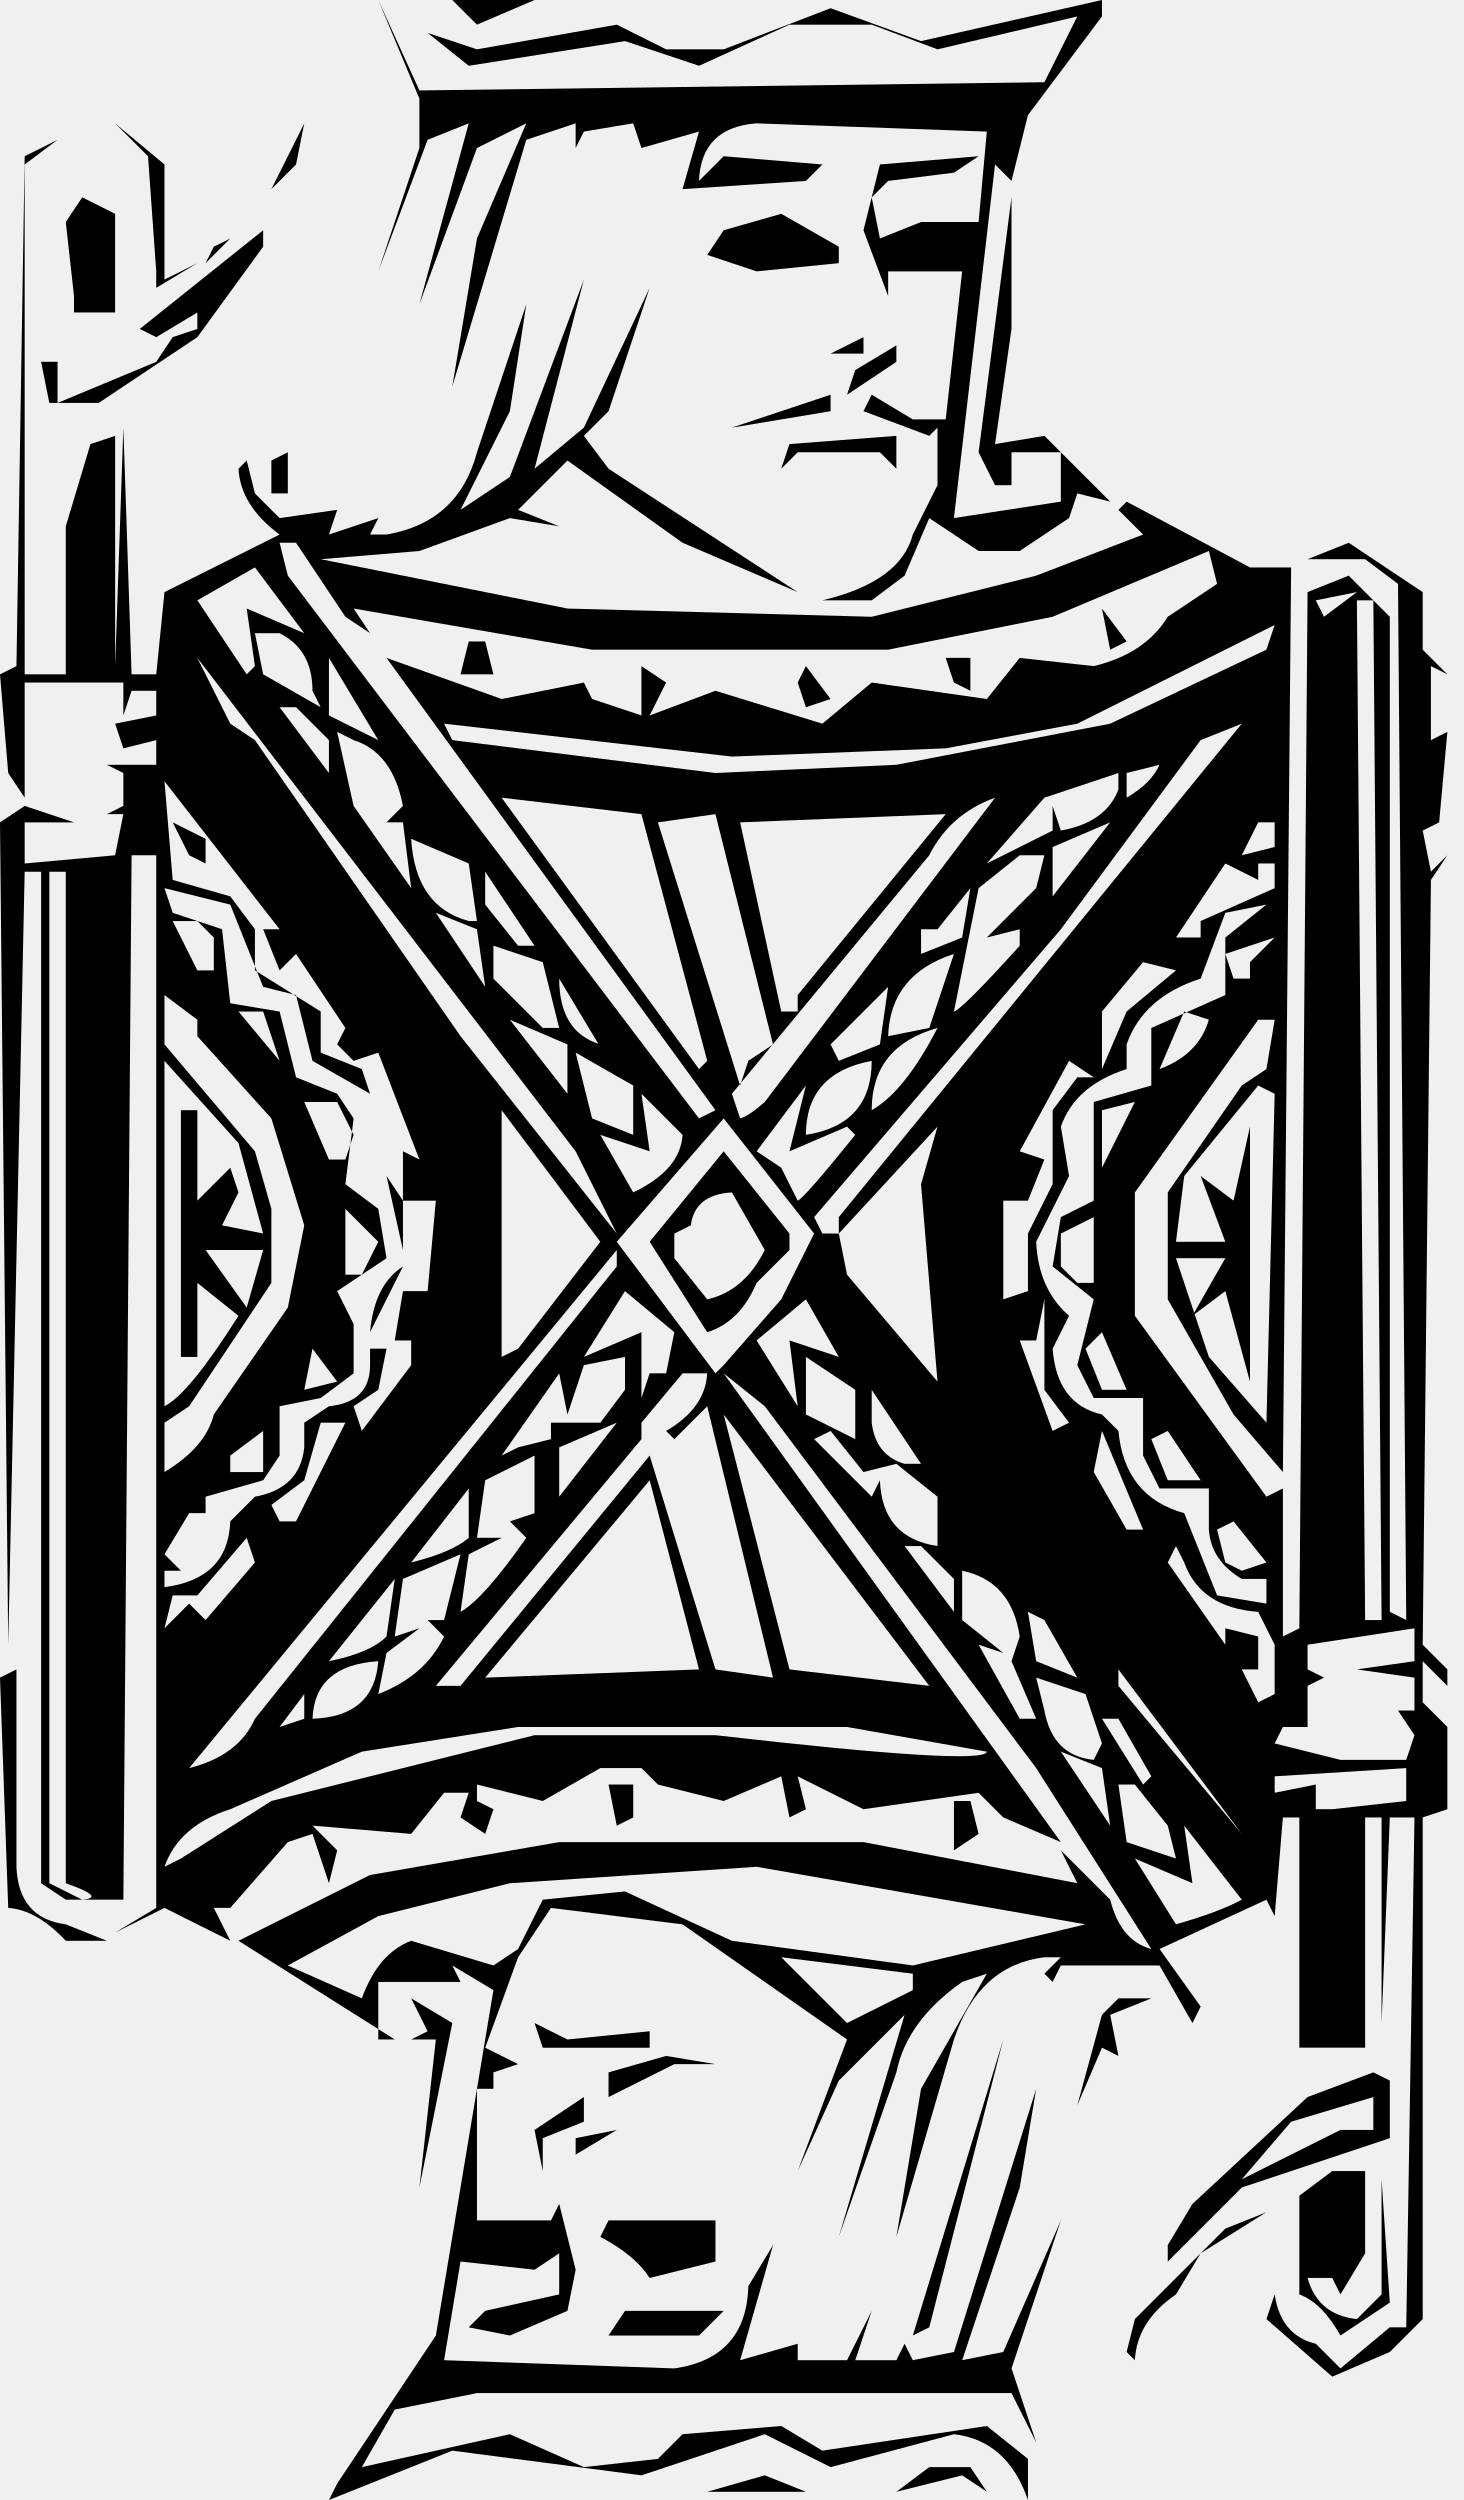
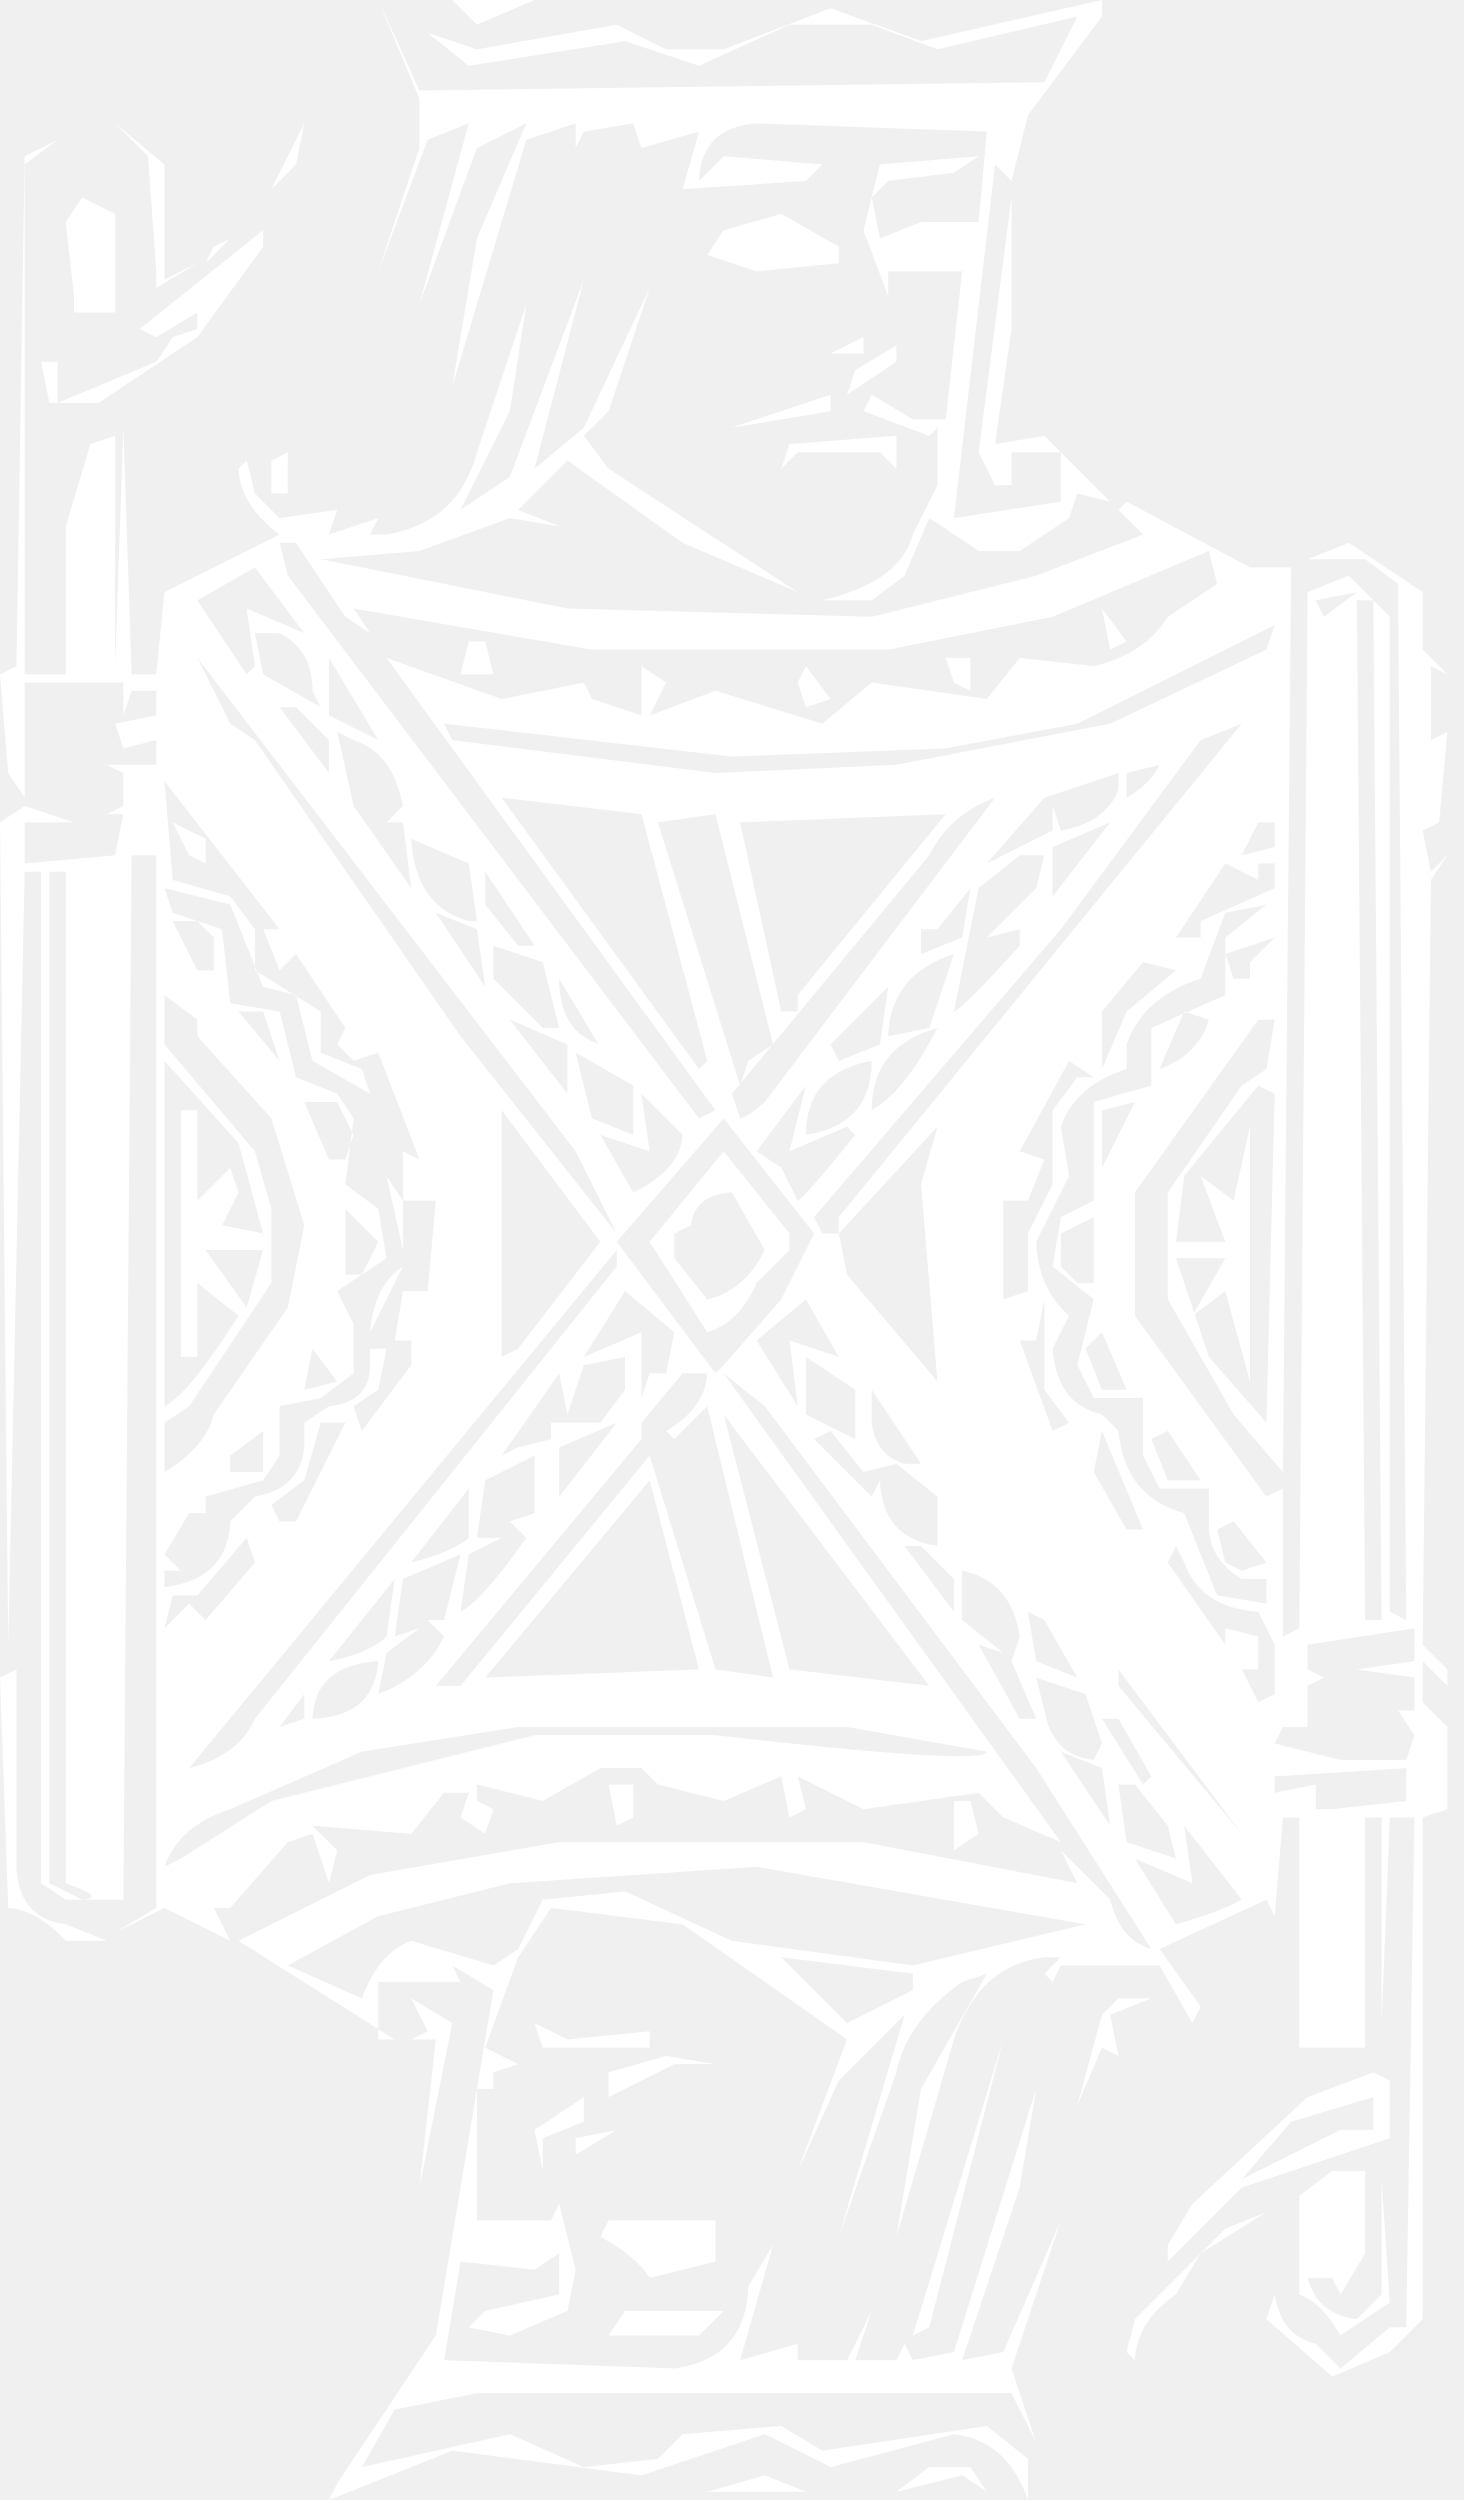
- <svg xmlns="http://www.w3.org/2000/svg" version="1.1" width="712" height="1216">
+ <svg xmlns="http://www.w3.org/2000/svg" version="1.1" width="712" height="1216" fill="#fff">
  <path d="M160 1216l59.999 -23.998l92 12l60 -20l32 16l60 -16c17.333 2 29.333 12.667 36 32v-20l-20 -16l-80 12l-20 -12l-48 4l-12 12l-36 4l-36 -16l-72 16l16 -28l40 -8h260l12 24l-12 -36l24 -72l-28 64l-20 4l28 -84l8 -48l-40 128l-20 4l-4 -8l-4 8h-20l8 -24l-12 24h-24     v-8l-28 8l16 -56l-12 20c-0.667 23.333 -12.667 36.666 -36 39.999l-112 -4l8 -48l36 4l12 -8v20l-36 8l-8 8l20 4l28 -12l4 -20l-8 -32l-4 8h-36v-64h8v-8l12 -4l-16 -8l16 -44l16 -24l64 8l80 56l-24 64l20 -44l32 -32l-32 108l28 -80     c3.333 -16.667 14 -31.334 32 -44.001l12 -4l-32 56l-12 72l28 -96c8 -24 22.667 -37.333 44 -40h8l-8 8l4 4l4 -8h48l16 28l4 -8l-20 -28l52 -24l4 8l4 -48h8v112h32v-112h8v100l4 -100h12l-4 248h-8l-24 20l-12 -12c-11.333 -2.667 -18 -10.667 -20 -24l-4 12l32 28     l28 -12l16 -16v-244l12 -4v-40l-12 -12v-20l12 12v-8l-12 -12l4 -372l8 -12l-8 8l-4 -20l8 -4l4 -44l-8 4v-36l8 4l-12 -12v-28l-36 -24l-20 8h28l16 12l4 504l-8 -4v-484l-20 -20l-20 8l-4 504l-8 4v-72l-8 4l-64 -88v-60l60 -84h8l-4 24l-12 8l-36 52v52l32 56l24 28     l4 -440h-20l-60 -32l-4 4l12 12l-52 20l-80 20l-148 -4l-120 -24l48 -4l44 -16l24 4l-20 -8l24 -24l56 40l56 24l-92 -60l-12 -16l12 -12l20 -60l-32 68l-24 20l24 -92l-36 96l-24 16l24 -48l8 -52l-24 72c-6 22.667 -20.667 36 -44 40h-8l4 -8l-24 8l4 -12l-28 4l-12 -12     l-4 -16l-4 4c0.667 12 7.334 22.667 20.001 32l-56 28l-4 40h-12l-4 -120l-4 116v-112l-12 4l-12 40v72h-20v-248l16 -12l-16 8l-4 248l-8 4l4 48l8 12v-56h48v16l4 -12h12v12l-20 4l4 12l16 -4v12h-24l8 4v16l-8 4h8l-4 20l-44 4v-20h24l-24 -8l-12 8l4 400l8 -376h8     v492l12 8h28l4 -508h12v512l-20 12l24 -12l32 16l-8 -16h8l28 -32l12 -4l8 24l4 -16l-12 -12l48 4l16 -20h12l-4 12l12 8l4 -12l-8 -4v-8l32 8l28 -16h20l8 8l32 8l28 -12l4 20l8 -4l-4 -16l32 16l56 -8l12 12l28 12l-164 -228l20 16l132 176l56 88     c-10 -2.667 -16.667 -10.667 -20 -24l-24 -24l8 16l-104 -20h-148l-92 16l-64 32l76 48h-8v-28h40l-4 -8l20 12l-28 168l-48 72zM391.999 1212l-20 -8l-28 8h48zM467.999 1204l12 8l-8 -12h-20l-16 12zM551.999 1148c0.667 -12.667 7.333 -23.333 20 -32l12 -20     l32 -20l-20 8l-44 44l-4 16zM295.998 1136h44l12 -12h-48zM451.998 1132l36 -140l-44 144zM651.998 1136l24 -16.001l-4 -60v56l-12 12c-12.667 -1.333 -20.667 -8 -24 -20h12l4 8l12 -20v-40h-16l-16 12v48c7.333 2.667 14 9.334 20 20.001zM219.998 984.002     l-20 -12l8 16l-8 4h12l-8 72zM315.998 1108l32 -8v-20h-52l-4 8c11.333 6 19.333 12.667 24 20zM567.998 1100l36 -36l72 -24v-28l-8 -4l-32 12l-56 52l-12 20v8zM263.998 1040l20 -8v-12l-24 16l4 20v-16zM603.998 1060l24 -28l40 -12v16h-16zM279.998 1048l20 -12l-20 4v8     zM535.998 996.002l8 4l-4 -20l20 -8h-16l-8 8l-12 44zM327.998 1004h20l-24 -4l-28 8v12zM315.998 996.002v-8l-40 4l-16 -8l4 12h52zM379.998 952.002l64 8v8l-32 16zM139.998 956.002l44 -24l64 -16l120 -8l160 28l-84 20l-88 -12l-52 -24l-40 4l-12 24l-12 8l-40 -12     c-10.667 4 -18.667 13.333 -24 28zM31.998 944.002h20.001l-20 -8c-15.333 -2 -23.333 -11.333 -24 -28v-96l-8 4l4 112c9.333 0.667 18.666 6 27.999 16zM571.999 936.002l-20 -32l28 12l-4 -28l28 36c-7.333 4 -18 8 -32 12zM39.999 924.002l-16 -8.001v-492h8     v492c13.333 4.667 16 7.334 8 8.001zM79.999 908.001c4.667 -13.333 15.333 -22.667 32 -28l64 -28l76 -12h160l68 12c-0.667 4.667 -44.667 2 -132 -8h-88l-128 32l-44 28zM547.998 896l-4 -28h8l16 20l4 16zM475.998 892l-4 -16h-8v24zM543.998 820v-8l60 80     zM515.998 852l20 8l4 28zM307.998 884v-16h-12l4 20zM639.998 880v-12l-20 4v-8l64 -4v16l-36 4h-8zM555.998 868l-20 -32h8l16 28zM91.998 860l208 -252v8l-176 220c-5.333 12 -16 20 -32 24zM531.998 856c-13.333 -1.333 -21.333 -9.333 -24 -24l-4 -16l24 8l8 24z     M619.998 848l4 -8h12v-20l8 -4l-8 -4v-12l52 -8v16l-28 4l28 4v16h-8l8 12l-4 12h-32zM135.998 840l12 -16v12zM151.998 836c0.667 -17.333 11.333 -26.667 32 -28c-1.333 18 -12 27.333 -32 28zM495.997 835.999l-20 -36l12 4l-20 -16v-24c16 3.333 25.333 14 28 32     l-4 12l12 28h-8zM611.997 827.999l-8 -16h8v-16l-16 -4v8l-28 -40l4 -8l4 8c5.333 14.667 17.333 22.667 36 24l8 16v24zM183.997 823.999l4 -20l16 -12l-12 4l4 -28l28 -12l-8 32h-8l8 8c-6 12.667 -16.667 22 -32 28zM211.997 819.999l100.001 -119.999v-8l20 -24h12     c-0.667 11.333 -7.334 20.666 -20.001 27.999l4 4l16 -16l32 132l-28 -4l-32 -104l-92 112h-12zM383.998 812l-32 -124l100 132zM315.998 720l24 92l-104 4zM503.998 808l-4 -24l8 4l16 28zM159.998 808l31.999 -40l-4 28c-5.333 5.333 -14.666 9.333 -27.999 12     zM79.997 792l4 -16h12l24 -28l4 12l-24 28l-8 -8zM663.997 788l-4 -496h8l4 496h-8zM223.997 784l4 -28l16 -8h-12l4 -28l24 -12v28l-12 4l8 8c-14 20 -24.667 32 -32 36zM439.997 752h8l16 16v16zM591.997 776l-16.001 -40.002c-19.333 -5.333 -30 -18.666 -32 -39.999     l-8 -8c-14.667 -3.333 -22.667 -14 -24 -32l8 -16c-10 -8.667 -15.333 -20.667 -16 -36l16 -32l-4 -24c4.667 -13.333 15.334 -22.666 32.001 -27.999v-12c5.333 -15.333 17.333 -26 36 -32l12 -32l20 -4l-20 16v28l-36 16v28l-28 8v48l-16 8l-4 24l20 16l-8 32     l8 16h24v28l8 16h24v20c0.667 10 6 18 16 24h12v12zM79.996 771.998l0.001 -8.001h8l-8 -8l12 -20h8v-8l28 -8l8 -12v-24l20 -4l16 -12v-24l-8 -16l24 -16l-4 -24l-16 -12l4 -32l-8 -12l-20 -8l-8 -32l-24 -4l-4 -36l-24 -8l-4 -12l32 8l16 40l16 4l8 32l28 16     l-4 -12l-20 -8v-20l-32 -20v-20l-12 -16l-28 -8l-4 -48l56 72h-8l8 20l8 -8l24 36l-4 8l8 8l12 -4l20 52l-8 -4v24l-8 -12l8 36v-24h16l-4 44h-12l-4 24h8v12l-24 32l-4 -12l12 -8l4 -20h-8v8c0 12 -6.667 18.667 -20 20l-12 8v12c-1.333 13.333 -9.333 21.333 -24 24     l-12 12c-0.667 18.667 -11.334 29.334 -32.001 32.001zM595.997 759.997l-4 -16l8 -4l16 20l-12 4zM199.997 759.997l27.999 -36v24c-5.333 4.667 -14.666 8.667 -27.999 12zM455.996 751.997c-18 -2.667 -27.333 -13.333 -28 -32l-4 8l-28 -28l8 -4l16 20l16 -4     l20 16v24zM547.996 743.998l-16 -28l4 -20l20 48h-8zM131.996 731.998l16 -12l8 -28h12l-24 48h-8zM271.996 703.998l28 -12l-28 36v-24zM567.996 719.998l-8 -20l8 -4l16 24h-16zM79.996 715.998v-24l12 -8l40 -60v-36l-8 -28l-44 -52v-24l16 12v8l36 40l16 52l-8 40     l-36 52c-2.667 10.667 -10.667 20 -24 28zM111.996 715.998v-8l16 -12v20h-16zM439.996 711.998c-9.333 -2.667 -14.667 -9.333 -16 -20v-16l24 36h-8zM243.995 707.999l28 -40l4 20l8 -24l20 -4v16l-12 16h-24v8l-16 4zM415.995 699.999l-24 -12v-28l24 16v24z     M511.995 695.999l-16 -44h8l4 -20v44l12 16zM587.995 659.999l-16 -48h24l-16 28l16 -12l12 44v-124l-8 36l-16 -12l12 32h-24l4 -32l36 -44l8 4l-4 160zM79.995 683.999v-168l36 40l12 44l-20 -4l8 -16l-4 -12l-16 16v-44h-8v120h8v-36l20 16c-16 25.333 -28 40 -36 44z     M367.995 651.999l24 -20l16 28l-24 -8l4 32zM311.995 647.999l-28 12l20 -32l24 20l-4 20h-8l-4 12v-32zM147.995 675.999l4 -20l12 16zM535.995 675.999l-8 -20l8 -8l12 28h-12zM411.995 619.999l-4 -20l48 -52l-8 28l8 96zM347.995 667.999l-48 -64l52 -60l44 56l-16 32     l-28 32zM243.995 659.999v-120l48 64l-40 52zM179.995 647.999l15.999 -32c-9.333 6 -14.666 16.667 -15.999 32zM343.994 647.999c10.667 -3.333 18.667 -11.333 24 -24l16 -16v-8l-32 -40l-36 44zM99.994 607.999h28l-8 28zM343.994 631.999l-16 -20v-12l8 -4     c1.333 -10 8 -15.333 20 -16l16 28c-6.667 13.333 -16 21.333 -28 24zM487.994 631.999v-48h12l8 -20l-12 -4l24 -44l12 8h-8l-12 16v36l-12 24v28zM515.994 615.999v-16l16 -8v32h-8zM167.994 619.999v-32l16 16l-8 16h-8zM223.994 503.999l-100 -144l-12 -8l-16 -32     l184 240l20 40zM395.994 591.999l120 -140l68 -92l20 -8l-196 240v8h-8zM387.994 583.999l-8 -16.001l-12 -8l24 -32l-8 32l28 -12l4 4c-16.667 20.667 -26 31.334 -28 32.001zM307.994 579.998l-16 -27.999l24 8l-4 -28l20 20c-0.667 11.333 -8.667 20.666 -24 27.999     zM535.994 539.999l16 -4l-16 32v-28zM159.994 563.999l-12 -28h16l8 16l-4 12h-8zM287.994 543.999l-8 -32l28 16v24zM391.994 551.999c0 -20 10.667 -32 32 -36c0 20.667 -10.667 32.667 -32 36zM339.994 543.999l-200 -264l-4 -16h8l24 36l12 8l-8 -12l116 20h144l80 -16     l76 -32l4 16l-24 16c-7.333 12 -19.333 20 -36 24l-36 -4l-16 20l-56 -8l-24 20l-52 -16l-32 12l8 -16l-12 -8v24l-24 -8l-4 -8l-40 8l-56 -20l160 220zM359.994 543.999l-4.001 -12.002l96 -116c6.667 -13.333 17.334 -22.666 32.001 -27.999l-112 148     c-5.333 4.667 -9.333 7.334 -12 8.001zM423.993 539.997c0 -20.667 10.668 -34 32.001 -40c-10.667 20.667 -21.334 34 -32.001 40zM247.994 495.997l28 12v24zM319.994 399.997l28 -4l28 112l-12 8l-4 12zM339.994 519.997l-96 -132l68 8l32 120z     M535.994 491.997l20 -24l16 4l-24 20l-12 28v-28zM563.994 519.997l12 -28l12 4c-3.333 11.333 -11.333 19.333 -24 24zM115.994 491.997h12l8 24zM291.994 507.997c-13.333 -4 -20 -14.667 -20 -32l24 40zM403.994 507.997l28 -28l-4 28l-20 8zM431.994 503.997     c0.667 -20 11.333 -33.333 32 -40l-12 36zM263.993 499.997l-24 -24v-16l24 8l8 32h-8zM379.993 491.997l-20 -92l100 -4l-72 88v8h-8zM463.993 491.997l12.001 -60.001l20 -16h12l-4 16l-24 24l16 -4v8c-18.667 20.667 -29.334 31.334 -32.001 32.001zM211.994 443.996     l20 8l4 28zM599.994 475.996l-4 -12l24 -8l-12 12v8h-8zM95.994 471.996l-12 -24h12l8 8v16h-8zM447.994 451.996h8l16 -20l-4 24l-20 8v-12zM251.994 459.996l-16 -20v-16l24 36h-8zM571.994 455.996l24 -36l16 8v-8h8v12l-36 16v8h-12zM227.994 447.996     c-17.333 -4.667 -26.667 -18 -28 -40l28 12l4 28h-4zM511.993 411.996l28 -12l-28 36v-24zM171.993 391.996l-8 -36l8 4c12.667 4 20.667 14.667 24 32l-8 8h8l4 32zM507.993 387.996l36 -12.001v8c-4 10.667 -13.333 17.334 -28 20.001l-4 -12v12l-32 16z     M611.993 399.995h8v12l-16 4zM99.993 419.995v-12l-16 -8l8 16zM547.993 387.995v-12l16 -4c-2.667 6 -8 11.333 -16 16zM135.993 343.995h8l16 16v16zM219.993 359.995l-4 -8l140 16l104 -4l64 -12l96 -48l-4 12l-76 36l-104 20l-88 4zM159.993 347.995v-28l24 40z     M127.993 327.995l-4 -19.999h12c10.667 5.333 16 14.666 16 27.999l4 8zM391.993 343.996l12 -4l-12 -16l-4 8zM471.993 335.996v-16h-12l4 12zM119.993 327.996l-24 -36l28 -16l24 32l-28 -12l4 28zM239.993 327.996l-4 -16h-8l-4 16h16zM547.993 311.996l-12 -16l4 20z     M639.993 291.996l20 -4l-16 12zM399.993 291.996l24 -0.001l16 -12l12 -28l24 16h20l24 -16l4 -12l16 4l-32 -32l-24 4l8 -56v-64l-16 124l8 16h8v-16h24v24l-52 8l20 -172l8 8l8 -32l36 -48v-8l-88 20l-44 -16l-52 20h-28l-24 -12l-68 12l-24 -8l20 16l76 -12l36 12     l44 -20h40l32 12l68 -16l-16 32l-304 4l-20 -44l20 48v24l-20 60l24 -64l20 -8l-24 88l28 -76l24 -12l-24 56l-12 72l36 -120l24 -8v12l4 -8l24 -4l4 12l28 -8l-8 28l60 -4l8 -8l-48 -4l-12 12c0.667 -17.333 10 -26.666 28 -27.999l112 4l-4 44h-28l-20 8l-4 -20l8 -8     l32 -4l12 -8l-48 4l-8 32l12 32v-12h36l-8 72h-16l-20 -12l-4 8l32 12l4 -4v28l-12 24c-4 15.333 -18.667 26 -44 32zM131.993 239.995h8v-20l-8 4v16zM387.993 219.995h40l8 8v-16l-52 4l-4 12zM403.993 199.995v-8l-48 16zM47.993 195.995l48 -32l32 -44v-8l-60 48l8 4     l20 -12v8l-12 4l-8 12l-48 20v-20h-8l4 20h24zM411.993 191.995l24 -16v-8l-20 12zM419.993 171.995v-8l-16 8h16zM35.993 151.995h20v-48l-16 -8l-8 12l4 36v8zM75.993 139.995l20 -12l-16 8v-56l-24 -20l16 16l4 56v8zM407.993 127.995v-8l-28 -16l-28 8l-8 12l24 8z     M99.993 127.995l12 -12l-8 4zM147.993 59.995l-16 32l12 -12zM231.993 11.995l28 -12h-40z" />
</svg>
